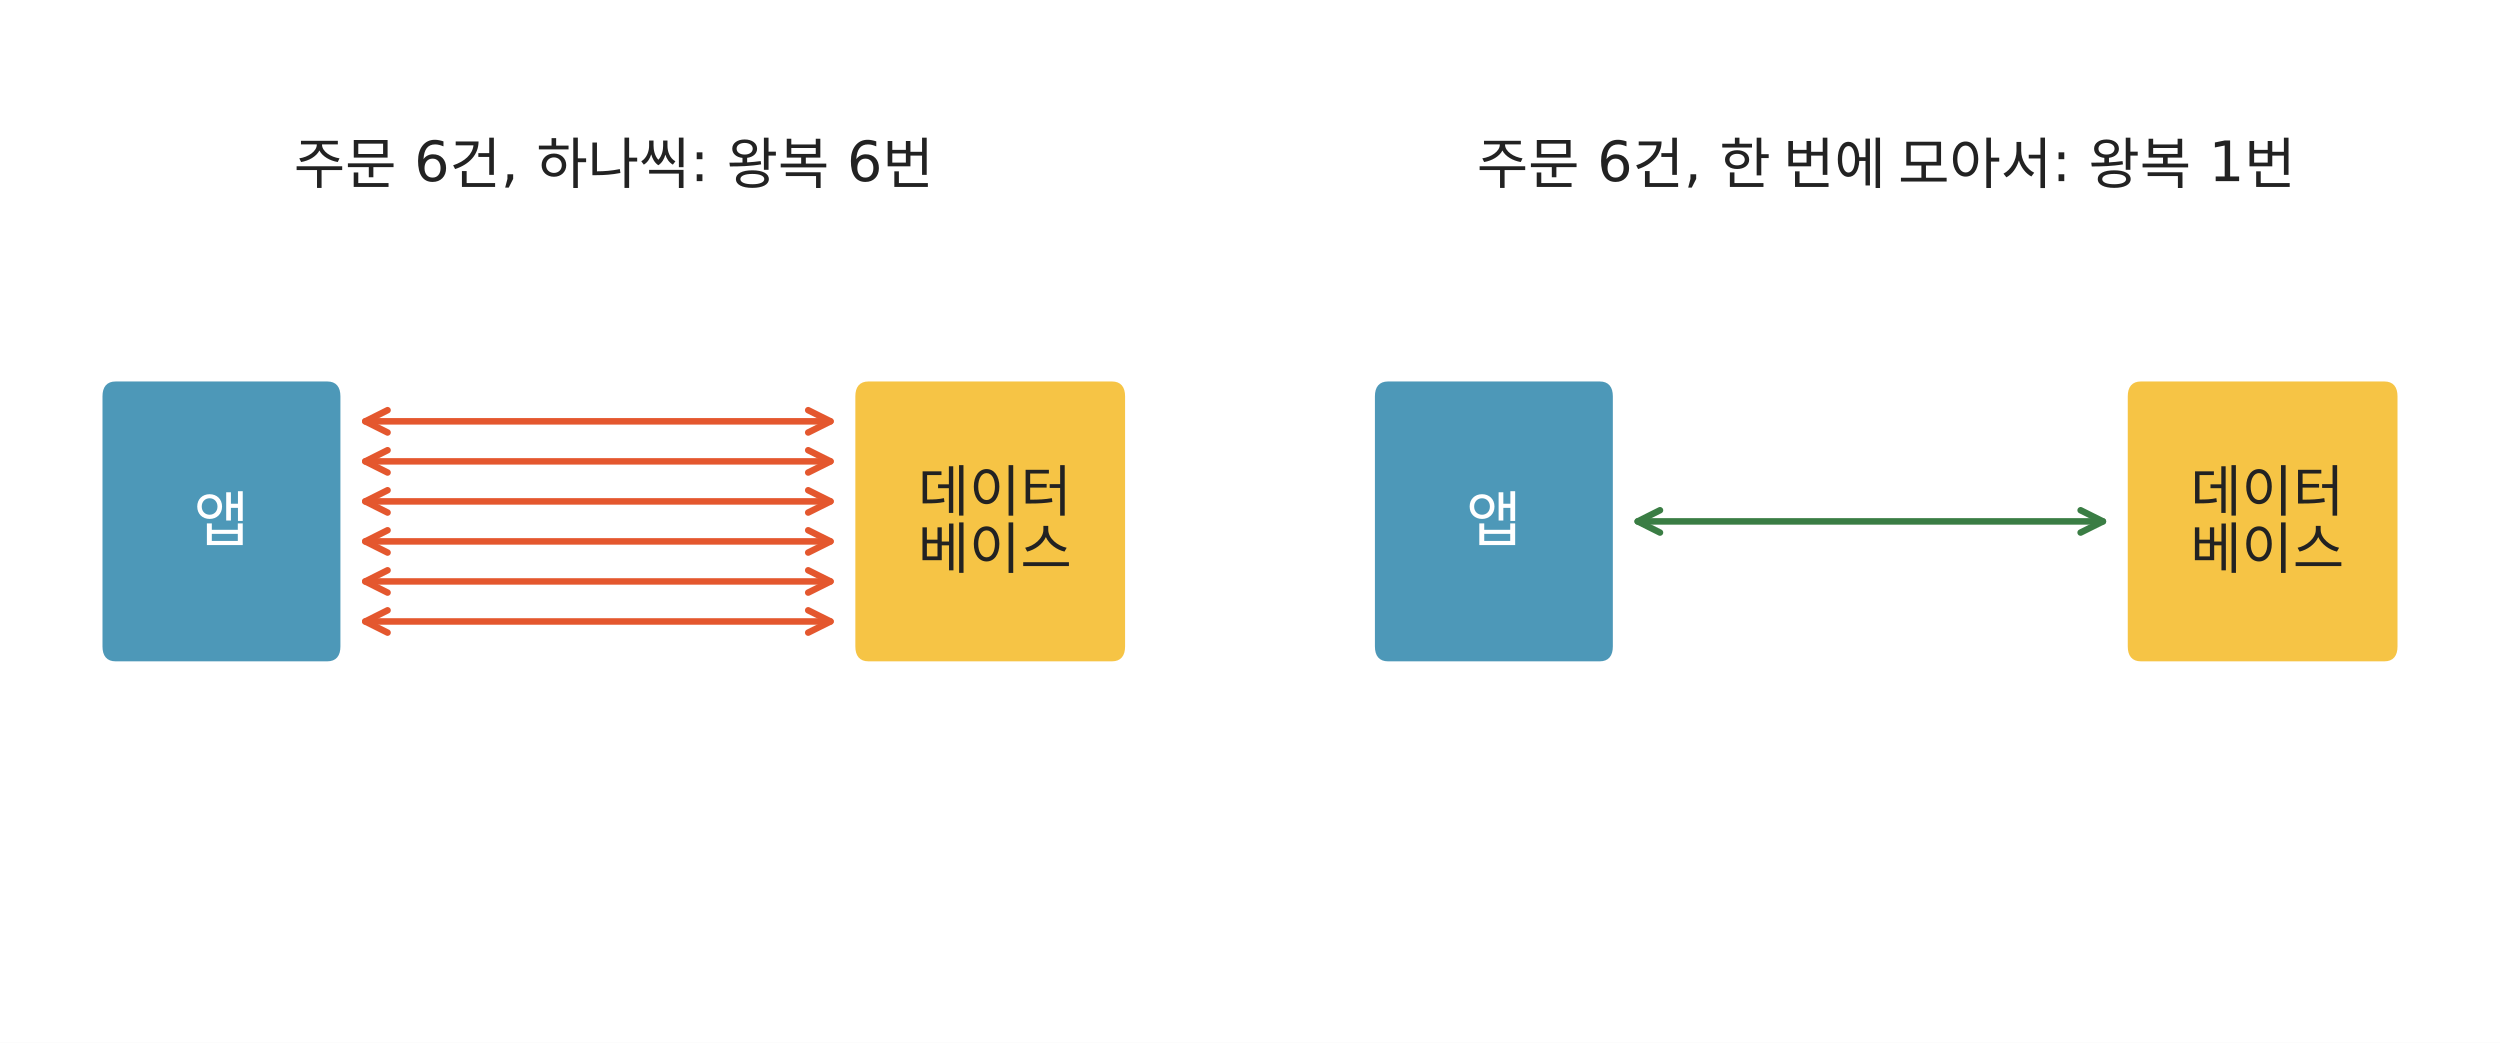
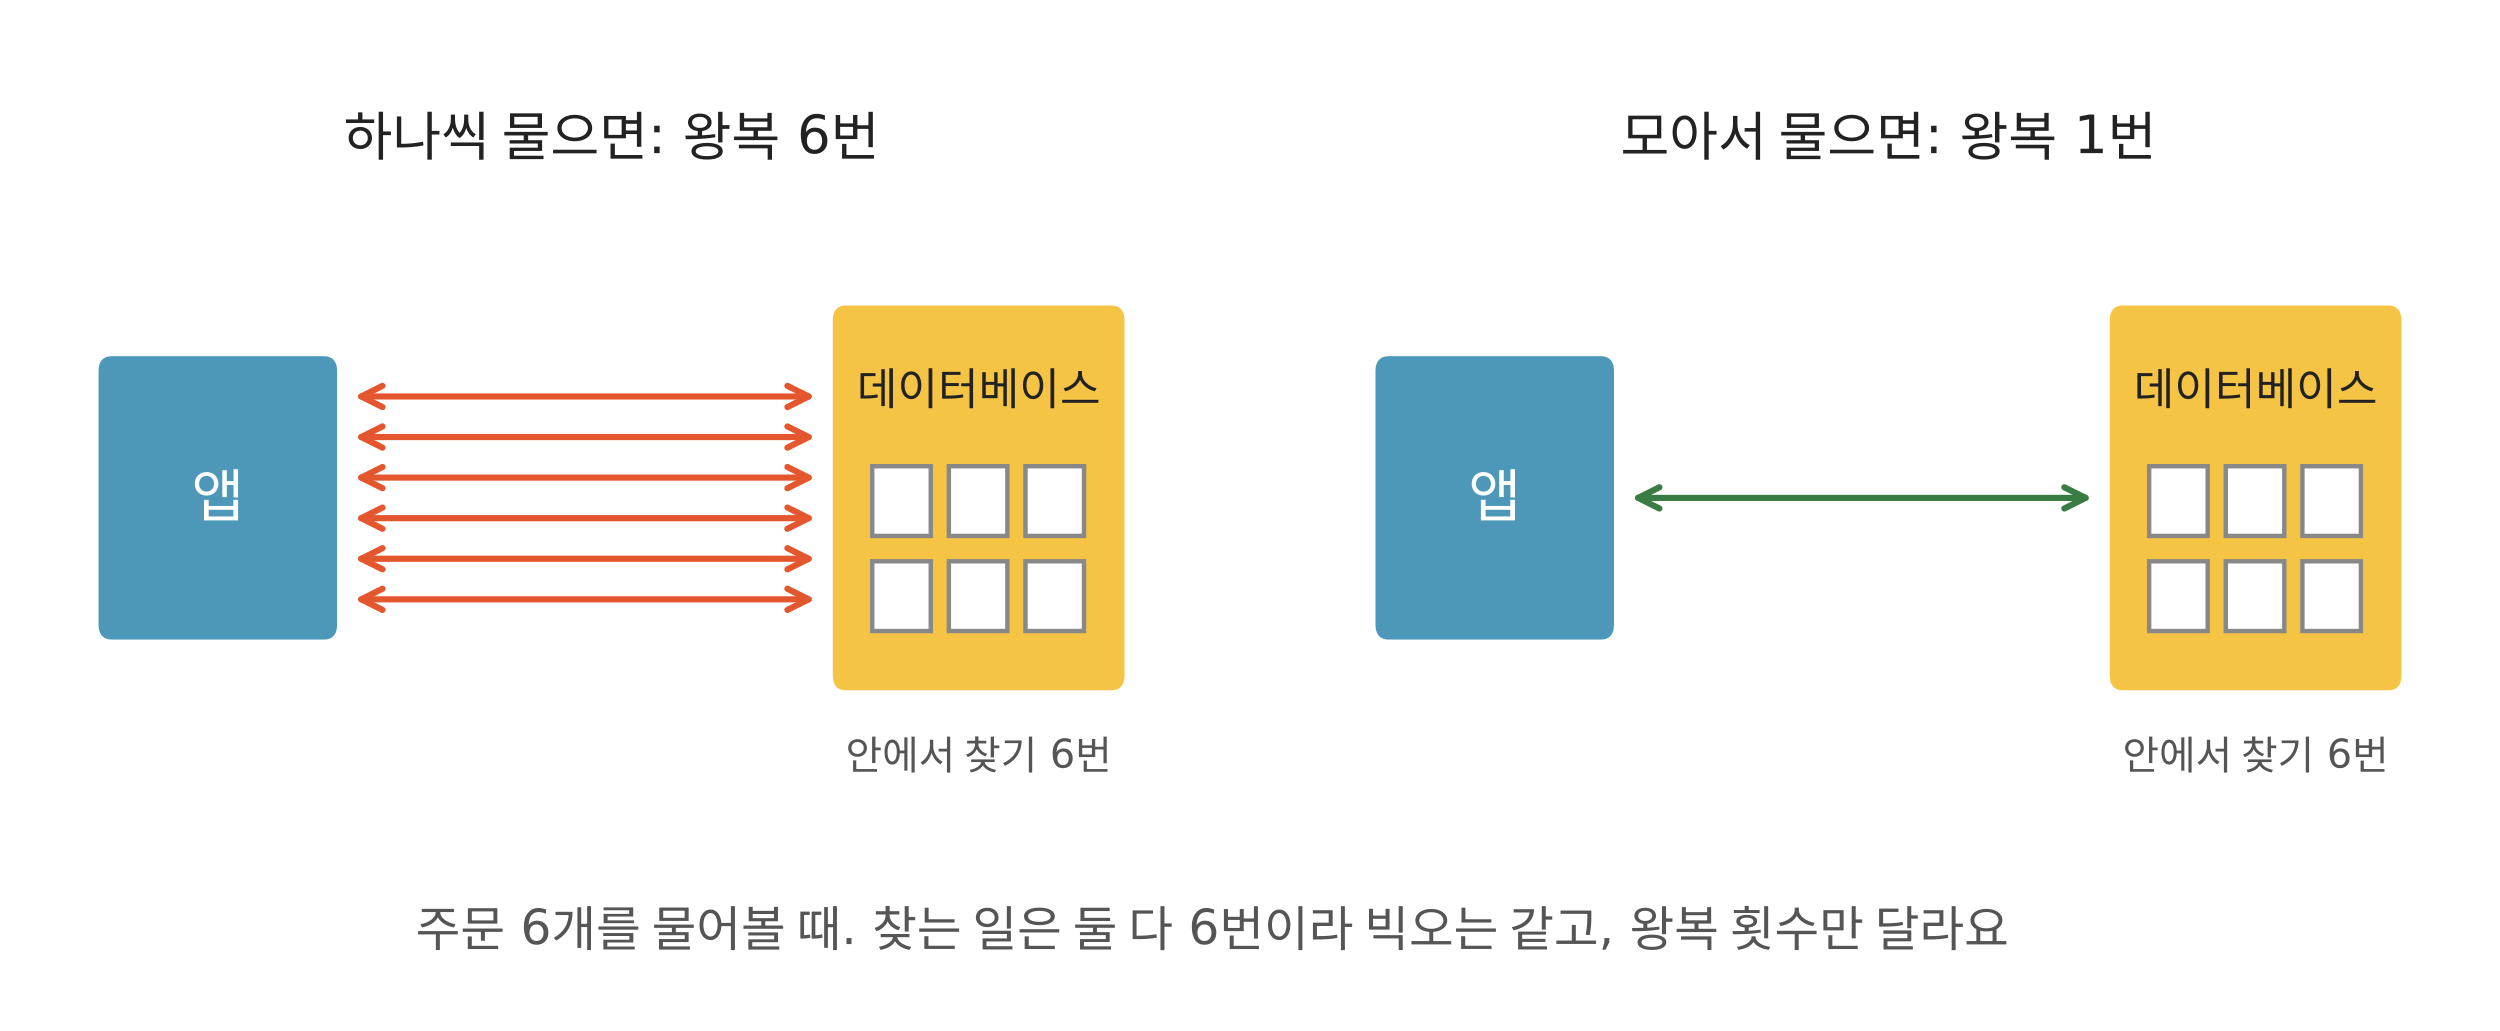
- <svg xmlns="http://www.w3.org/2000/svg" width="538.2pt" height="224.496pt" viewBox="0 0 538.2 224.496" version="1.1">
+ <svg xmlns="http://www.w3.org/2000/svg" width="566.1pt" height="233.437pt" viewBox="0 0 566.1 233.437" version="1.1">
  <defs>
    <style type="text/css">*{stroke-linejoin: round; stroke-linecap: butt}</style>
  </defs>
  <g id="figure_1">
    <g id="patch_1">
-       <path d="M 0 224.496  L 538.2 224.496  L 538.2 -0  L 0 -0  z " style="fill: #ffffff" />
+       <path d="M 0 233.437  L 566.1 233.437  L 566.1 -0  L 0 -0  z " style="fill: #ffffff" />
    </g>
    <g id="axes_1">
      <g id="patch_2">
-         <path d="M 24.848 141.869  L 70.503 141.869  Q 72.785 141.869 72.785 139.176  L 72.785 85.32  Q 72.785 82.627 70.503 82.627  L 24.848 82.627  Q 22.565 82.627 22.565 85.32  L 22.565 139.176  Q 22.565 141.869 24.848 141.869  z " clip-path="url(#p4b0ac33604)" style="fill: #2e86ab; opacity: 0.85; stroke: #2e86ab; stroke-linejoin: miter" />
+         <path d="M 25.229 144.324  L 73.42 144.324  Q 75.829 144.324 75.829 141.453  L 75.829 84.033  Q 75.829 81.162 73.42 81.162  L 25.229 81.162  Q 22.819 81.162 22.819 84.033  L 22.819 141.453  Q 22.819 144.324 25.229 144.324  z " clip-path="url(#p6a5d53904f)" style="fill: #2e86ab; opacity: 0.85; stroke: #2e86ab; stroke-linejoin: miter" />
      </g>
      <g id="patch_3">
-         <path d="M 186.922 141.869  L 239.425 141.869  Q 241.707 141.869 241.707 139.176  L 241.707 85.32  Q 241.707 82.627 239.425 82.627  L 186.922 82.627  Q 184.639 82.627 184.639 85.32  L 184.639 139.176  Q 184.639 141.869 186.922 141.869  z " clip-path="url(#p4b0ac33604)" style="fill: #f6c445; stroke: #f6c445; stroke-linejoin: miter" />
+         <path d="M 191.487 155.808  L 251.726 155.808  Q 254.135 155.808 254.135 152.937  L 254.135 72.549  Q 254.135 69.678 251.726 69.678  L 191.487 69.678  Q 189.078 69.678 189.078 72.549  L 189.078 152.937  Q 189.078 155.808 191.487 155.808  z " clip-path="url(#p6a5d53904f)" style="fill: #f6c445; stroke: #f6c445; stroke-linejoin: miter" />
      </g>
      <g id="patch_4">
-         <path d="M 78.634 133.79  Q 128.712 133.79 178.789 133.79  " clip-path="url(#p4b0ac33604)" style="fill: none; stroke: #e4572e; stroke-width: 1.4; stroke-linecap: round" />
-         <path d="M 83.434 136.19  L 78.634 133.79  L 83.434 131.39  " clip-path="url(#p4b0ac33604)" style="fill: none; stroke: #e4572e; stroke-width: 1.4; stroke-linecap: round" />
-         <path d="M 173.989 131.39  L 178.789 133.79  L 173.989 136.19  " clip-path="url(#p4b0ac33604)" style="fill: none; stroke: #e4572e; stroke-width: 1.4; stroke-linecap: round" />
+         <path d="M 197.511 142.888  L 210.764 142.888  L 210.764 127.098  L 197.511 127.098  z " clip-path="url(#p6a5d53904f)" style="fill: #ffffff; stroke: #888888; stroke-linejoin: miter" />
      </g>
      <g id="patch_5">
-         <path d="M 78.634 125.173  Q 128.712 125.173 178.789 125.173  " clip-path="url(#p4b0ac33604)" style="fill: none; stroke: #e4572e; stroke-width: 1.4; stroke-linecap: round" />
-         <path d="M 83.434 127.573  L 78.634 125.173  L 83.434 122.773  " clip-path="url(#p4b0ac33604)" style="fill: none; stroke: #e4572e; stroke-width: 1.4; stroke-linecap: round" />
-         <path d="M 173.989 122.773  L 178.789 125.173  L 173.989 127.573  " clip-path="url(#p4b0ac33604)" style="fill: none; stroke: #e4572e; stroke-width: 1.4; stroke-linecap: round" />
+         <path d="M 214.86 142.888  L 228.112 142.888  L 228.112 127.098  L 214.86 127.098  z " clip-path="url(#p6a5d53904f)" style="fill: #ffffff; stroke: #888888; stroke-linejoin: miter" />
      </g>
      <g id="patch_6">
-         <path d="M 78.634 116.556  Q 128.712 116.556 178.789 116.556  " clip-path="url(#p4b0ac33604)" style="fill: none; stroke: #e4572e; stroke-width: 1.4; stroke-linecap: round" />
-         <path d="M 83.434 118.956  L 78.634 116.556  L 83.434 114.156  " clip-path="url(#p4b0ac33604)" style="fill: none; stroke: #e4572e; stroke-width: 1.4; stroke-linecap: round" />
-         <path d="M 173.989 114.156  L 178.789 116.556  L 173.989 118.956  " clip-path="url(#p4b0ac33604)" style="fill: none; stroke: #e4572e; stroke-width: 1.4; stroke-linecap: round" />
+         <path d="M 232.209 142.888  L 245.461 142.888  L 245.461 127.098  L 232.209 127.098  z " clip-path="url(#p6a5d53904f)" style="fill: #ffffff; stroke: #888888; stroke-linejoin: miter" />
      </g>
      <g id="patch_7">
-         <path d="M 78.634 107.94  Q 128.712 107.94 178.789 107.94  " clip-path="url(#p4b0ac33604)" style="fill: none; stroke: #e4572e; stroke-width: 1.4; stroke-linecap: round" />
-         <path d="M 83.434 110.34  L 78.634 107.94  L 83.434 105.54  " clip-path="url(#p4b0ac33604)" style="fill: none; stroke: #e4572e; stroke-width: 1.4; stroke-linecap: round" />
-         <path d="M 173.989 105.54  L 178.789 107.94  L 173.989 110.34  " clip-path="url(#p4b0ac33604)" style="fill: none; stroke: #e4572e; stroke-width: 1.4; stroke-linecap: round" />
+         <path d="M 197.511 121.356  L 210.764 121.356  L 210.764 105.566  L 197.511 105.566  z " clip-path="url(#p6a5d53904f)" style="fill: #ffffff; stroke: #888888; stroke-linejoin: miter" />
      </g>
      <g id="patch_8">
-         <path d="M 78.634 99.323  Q 128.712 99.323 178.789 99.323  " clip-path="url(#p4b0ac33604)" style="fill: none; stroke: #e4572e; stroke-width: 1.4; stroke-linecap: round" />
-         <path d="M 83.434 101.723  L 78.634 99.323  L 83.434 96.923  " clip-path="url(#p4b0ac33604)" style="fill: none; stroke: #e4572e; stroke-width: 1.4; stroke-linecap: round" />
-         <path d="M 173.989 96.923  L 178.789 99.323  L 173.989 101.723  " clip-path="url(#p4b0ac33604)" style="fill: none; stroke: #e4572e; stroke-width: 1.4; stroke-linecap: round" />
+         <path d="M 214.86 121.356  L 228.112 121.356  L 228.112 105.566  L 214.86 105.566  z " clip-path="url(#p6a5d53904f)" style="fill: #ffffff; stroke: #888888; stroke-linejoin: miter" />
      </g>
      <g id="patch_9">
-         <path d="M 78.634 90.706  Q 128.712 90.706 178.789 90.706  " clip-path="url(#p4b0ac33604)" style="fill: none; stroke: #e4572e; stroke-width: 1.4; stroke-linecap: round" />
-         <path d="M 83.434 93.106  L 78.634 90.706  L 83.434 88.306  " clip-path="url(#p4b0ac33604)" style="fill: none; stroke: #e4572e; stroke-width: 1.4; stroke-linecap: round" />
-         <path d="M 173.989 88.306  L 178.789 90.706  L 173.989 93.106  " clip-path="url(#p4b0ac33604)" style="fill: none; stroke: #e4572e; stroke-width: 1.4; stroke-linecap: round" />
+         <path d="M 232.209 121.356  L 245.461 121.356  L 245.461 105.566  L 232.209 105.566  z " clip-path="url(#p6a5d53904f)" style="fill: #ffffff; stroke: #888888; stroke-linejoin: miter" />
+       </g>
+       <g id="patch_10">
+         <path d="M 81.806 135.711  Q 132.456 135.711 183.105 135.711  " clip-path="url(#p6a5d53904f)" style="fill: none; stroke: #e4572e; stroke-width: 1.4; stroke-linecap: round" />
+         <path d="M 86.606 138.111  L 81.806 135.711  L 86.606 133.311  " clip-path="url(#p6a5d53904f)" style="fill: none; stroke: #e4572e; stroke-width: 1.4; stroke-linecap: round" />
+         <path d="M 178.305 133.311  L 183.105 135.711  L 178.305 138.111  " clip-path="url(#p6a5d53904f)" style="fill: none; stroke: #e4572e; stroke-width: 1.4; stroke-linecap: round" />
+       </g>
+       <g id="patch_11">
+         <path d="M 81.806 126.524  Q 132.456 126.524 183.105 126.524  " clip-path="url(#p6a5d53904f)" style="fill: none; stroke: #e4572e; stroke-width: 1.4; stroke-linecap: round" />
+         <path d="M 86.606 128.924  L 81.806 126.524  L 86.606 124.124  " clip-path="url(#p6a5d53904f)" style="fill: none; stroke: #e4572e; stroke-width: 1.4; stroke-linecap: round" />
+         <path d="M 178.305 124.124  L 183.105 126.524  L 178.305 128.924  " clip-path="url(#p6a5d53904f)" style="fill: none; stroke: #e4572e; stroke-width: 1.4; stroke-linecap: round" />
+       </g>
+       <g id="patch_12">
+         <path d="M 81.806 117.337  Q 132.456 117.337 183.105 117.337  " clip-path="url(#p6a5d53904f)" style="fill: none; stroke: #e4572e; stroke-width: 1.4; stroke-linecap: round" />
+         <path d="M 86.606 119.737  L 81.806 117.337  L 86.606 114.937  " clip-path="url(#p6a5d53904f)" style="fill: none; stroke: #e4572e; stroke-width: 1.4; stroke-linecap: round" />
+         <path d="M 178.305 114.937  L 183.105 117.337  L 178.305 119.737  " clip-path="url(#p6a5d53904f)" style="fill: none; stroke: #e4572e; stroke-width: 1.4; stroke-linecap: round" />
+       </g>
+       <g id="patch_13">
+         <path d="M 81.806 108.149  Q 132.456 108.149 183.105 108.149  " clip-path="url(#p6a5d53904f)" style="fill: none; stroke: #e4572e; stroke-width: 1.4; stroke-linecap: round" />
+         <path d="M 86.606 110.549  L 81.806 108.149  L 86.606 105.749  " clip-path="url(#p6a5d53904f)" style="fill: none; stroke: #e4572e; stroke-width: 1.4; stroke-linecap: round" />
+         <path d="M 178.305 105.749  L 183.105 108.149  L 178.305 110.549  " clip-path="url(#p6a5d53904f)" style="fill: none; stroke: #e4572e; stroke-width: 1.4; stroke-linecap: round" />
+       </g>
+       <g id="patch_14">
+         <path d="M 81.806 98.962  Q 132.456 98.962 183.105 98.962  " clip-path="url(#p6a5d53904f)" style="fill: none; stroke: #e4572e; stroke-width: 1.4; stroke-linecap: round" />
+         <path d="M 86.606 101.362  L 81.806 98.962  L 86.606 96.562  " clip-path="url(#p6a5d53904f)" style="fill: none; stroke: #e4572e; stroke-width: 1.4; stroke-linecap: round" />
+         <path d="M 178.305 96.562  L 183.105 98.962  L 178.305 101.362  " clip-path="url(#p6a5d53904f)" style="fill: none; stroke: #e4572e; stroke-width: 1.4; stroke-linecap: round" />
+       </g>
+       <g id="patch_15">
+         <path d="M 81.806 89.775  Q 132.456 89.775 183.105 89.775  " clip-path="url(#p6a5d53904f)" style="fill: none; stroke: #e4572e; stroke-width: 1.4; stroke-linecap: round" />
+         <path d="M 86.606 92.175  L 81.806 89.775  L 86.606 87.375  " clip-path="url(#p6a5d53904f)" style="fill: none; stroke: #e4572e; stroke-width: 1.4; stroke-linecap: round" />
+         <path d="M 178.305 87.375  L 183.105 89.775  L 178.305 92.175  " clip-path="url(#p6a5d53904f)" style="fill: none; stroke: #e4572e; stroke-width: 1.4; stroke-linecap: round" />
      </g>
      <g id="text_1">
-         <text style="fill: #ffffff; font: 13px 'Apple SD Gothic Neo', 'Noto Sans KR', 'Malgun Gothic', 'DejaVu Sans', 'Bitstream Vera Sans', 'Computer Modern Sans Serif', 'Lucida Grande', 'Verdana', 'Geneva', 'Lucid', 'Arial', 'Helvetica', 'Avant Garde', sans-serif; text-anchor: middle" x="47.675" y="116.486" transform="rotate(-0 47.67545 116.4862)">앱</text>
+         <text style="fill: #ffffff; font: 13px 'Apple SD Gothic Neo', 'Noto Sans KR', 'Malgun Gothic', 'DejaVu Sans', 'Bitstream Vera Sans', 'Computer Modern Sans Serif', 'Lucida Grande', 'Verdana', 'Geneva', 'Lucid', 'Arial', 'Helvetica', 'Avant Garde', sans-serif; text-anchor: middle" x="49.324" y="116.981" transform="rotate(-0 49.32409 116.9812)">앱</text>
      </g>
      <g id="text_2">
-         <text style="fill: #222222; font: 12px 'Apple SD Gothic Neo', 'Noto Sans KR', 'Malgun Gothic', 'DejaVu Sans', 'Bitstream Vera Sans', 'Computer Modern Sans Serif', 'Lucida Grande', 'Verdana', 'Geneva', 'Lucid', 'Arial', 'Helvetica', 'Avant Garde', sans-serif" transform="translate(197.6032 110.055)">데이터</text>
-         <text style="fill: #222222; font: 12px 'Apple SD Gothic Neo', 'Noto Sans KR', 'Malgun Gothic', 'DejaVu Sans', 'Bitstream Vera Sans', 'Computer Modern Sans Serif', 'Lucida Grande', 'Verdana', 'Geneva', 'Lucid', 'Arial', 'Helvetica', 'Avant Garde', sans-serif" transform="translate(197.6032 122.3872)">베이스</text>
+         <text style="fill: #222222; font: 10px 'Apple SD Gothic Neo', 'Noto Sans KR', 'Malgun Gothic', 'DejaVu Sans', 'Bitstream Vera Sans', 'Computer Modern Sans Serif', 'Lucida Grande', 'Verdana', 'Geneva', 'Lucid', 'Arial', 'Helvetica', 'Avant Garde', sans-serif; text-anchor: middle" x="221.607" y="91.65" transform="rotate(-0 221.6066 91.65044)">데이터베이스</text>
      </g>
      <g id="text_3">
-         <text style="fill: #222222; font: 12px 'Apple SD Gothic Neo', 'Noto Sans KR', 'Malgun Gothic', 'DejaVu Sans', 'Bitstream Vera Sans', 'Computer Modern Sans Serif', 'Lucida Grande', 'Verdana', 'Geneva', 'Lucid', 'Arial', 'Helvetica', 'Avant Garde', sans-serif; text-anchor: middle" x="132.136" y="39.542" transform="rotate(-0 132.1364 39.5424)">주문 6건, 하나씩: 왕복 6번</text>
+         <text style="fill: #555555; font: 9px 'Apple SD Gothic Neo', 'Noto Sans KR', 'Malgun Gothic', 'DejaVu Sans', 'Bitstream Vera Sans', 'Computer Modern Sans Serif', 'Lucida Grande', 'Verdana', 'Geneva', 'Lucid', 'Arial', 'Helvetica', 'Avant Garde', sans-serif; text-anchor: middle" x="221.607" y="174.232" transform="rotate(-0 221.6066 174.2318)">안에서 찾기 6번</text>
+       </g>
+       <g id="text_4">
+         <text style="fill: #222222; font: 12px 'Apple SD Gothic Neo', 'Noto Sans KR', 'Malgun Gothic', 'DejaVu Sans', 'Bitstream Vera Sans', 'Computer Modern Sans Serif', 'Lucida Grande', 'Verdana', 'Geneva', 'Lucid', 'Arial', 'Helvetica', 'Avant Garde', sans-serif; text-anchor: middle" x="138.477" y="35.226" transform="rotate(-0 138.4773 35.226)">하나씩 물으면: 왕복 6번</text>
      </g>
    </g>
    <g id="axes_2">
-       <g id="patch_10">
-         <path d="M 298.775 141.869  L 344.43 141.869  Q 346.713 141.869 346.713 139.176  L 346.713 85.32  Q 346.713 82.627 344.43 82.627  L 298.775 82.627  Q 296.493 82.627 296.493 85.32  L 296.493 139.176  Q 296.493 141.869 298.775 141.869  z " clip-path="url(#p557da128c2)" style="fill: #2e86ab; opacity: 0.85; stroke: #2e86ab; stroke-linejoin: miter" />
+       <g id="patch_16">
+         <path d="M 314.374 144.324  L 362.565 144.324  Q 364.975 144.324 364.975 141.453  L 364.975 84.033  Q 364.975 81.162 362.565 81.162  L 314.374 81.162  Q 311.965 81.162 311.965 84.033  L 311.965 141.453  Q 311.965 144.324 314.374 144.324  z " clip-path="url(#pdb73a0c9ea)" style="fill: #2e86ab; opacity: 0.85; stroke: #2e86ab; stroke-linejoin: miter" />
      </g>
-       <g id="patch_11">
-         <path d="M 460.849 141.869  L 513.352 141.869  Q 515.635 141.869 515.635 139.176  L 515.635 85.32  Q 515.635 82.627 513.352 82.627  L 460.849 82.627  Q 458.566 82.627 458.566 85.32  L 458.566 139.176  Q 458.566 141.869 460.849 141.869  z " clip-path="url(#p557da128c2)" style="fill: #f6c445; stroke: #f6c445; stroke-linejoin: miter" />
+       <g id="patch_17">
+         <path d="M 480.633 155.808  L 540.871 155.808  Q 543.281 155.808 543.281 152.937  L 543.281 72.549  Q 543.281 69.678 540.871 69.678  L 480.633 69.678  Q 478.223 69.678 478.223 72.549  L 478.223 152.937  Q 478.223 155.808 480.633 155.808  z " clip-path="url(#pdb73a0c9ea)" style="fill: #f6c445; stroke: #f6c445; stroke-linejoin: miter" />
      </g>
-       <g id="patch_12">
-         <path d="M 352.561 112.248  Q 402.639 112.248 452.717 112.248  " clip-path="url(#p557da128c2)" style="fill: none; stroke: #3a7d44; stroke-width: 1.4; stroke-linecap: round" />
-         <path d="M 357.361 114.648  L 352.561 112.248  L 357.361 109.848  " clip-path="url(#p557da128c2)" style="fill: none; stroke: #3a7d44; stroke-width: 1.4; stroke-linecap: round" />
-         <path d="M 447.917 109.848  L 452.717 112.248  L 447.917 114.648  " clip-path="url(#p557da128c2)" style="fill: none; stroke: #3a7d44; stroke-width: 1.4; stroke-linecap: round" />
+       <g id="patch_18">
+         <path d="M 486.657 142.888  L 499.909 142.888  L 499.909 127.098  L 486.657 127.098  z " clip-path="url(#pdb73a0c9ea)" style="fill: #ffffff; stroke: #888888; stroke-linejoin: miter" />
      </g>
-       <g id="text_4">
-         <text style="fill: #ffffff; font: 13px 'Apple SD Gothic Neo', 'Noto Sans KR', 'Malgun Gothic', 'DejaVu Sans', 'Bitstream Vera Sans', 'Computer Modern Sans Serif', 'Lucida Grande', 'Verdana', 'Geneva', 'Lucid', 'Arial', 'Helvetica', 'Avant Garde', sans-serif; text-anchor: middle" x="321.603" y="116.486" transform="rotate(-0 321.6027 116.4862)">앱</text>
+       <g id="patch_19">
+         <path d="M 504.005 142.888  L 517.258 142.888  L 517.258 127.098  L 504.005 127.098  z " clip-path="url(#pdb73a0c9ea)" style="fill: #ffffff; stroke: #888888; stroke-linejoin: miter" />
+       </g>
+       <g id="patch_20">
+         <path d="M 521.354 142.888  L 534.607 142.888  L 534.607 127.098  L 521.354 127.098  z " clip-path="url(#pdb73a0c9ea)" style="fill: #ffffff; stroke: #888888; stroke-linejoin: miter" />
+       </g>
+       <g id="patch_21">
+         <path d="M 486.657 121.356  L 499.909 121.356  L 499.909 105.566  L 486.657 105.566  z " clip-path="url(#pdb73a0c9ea)" style="fill: #ffffff; stroke: #888888; stroke-linejoin: miter" />
+       </g>
+       <g id="patch_22">
+         <path d="M 504.005 121.356  L 517.258 121.356  L 517.258 105.566  L 504.005 105.566  z " clip-path="url(#pdb73a0c9ea)" style="fill: #ffffff; stroke: #888888; stroke-linejoin: miter" />
+       </g>
+       <g id="patch_23">
+         <path d="M 521.354 121.356  L 534.607 121.356  L 534.607 105.566  L 521.354 105.566  z " clip-path="url(#pdb73a0c9ea)" style="fill: #ffffff; stroke: #888888; stroke-linejoin: miter" />
+       </g>
+       <g id="patch_24">
+         <path d="M 370.951 112.743  Q 421.601 112.743 472.251 112.743  " clip-path="url(#pdb73a0c9ea)" style="fill: none; stroke: #3a7d44; stroke-width: 1.4; stroke-linecap: round" />
+         <path d="M 375.751 115.143  L 370.951 112.743  L 375.751 110.343  " clip-path="url(#pdb73a0c9ea)" style="fill: none; stroke: #3a7d44; stroke-width: 1.4; stroke-linecap: round" />
+         <path d="M 467.451 110.343  L 472.251 112.743  L 467.451 115.143  " clip-path="url(#pdb73a0c9ea)" style="fill: none; stroke: #3a7d44; stroke-width: 1.4; stroke-linecap: round" />
      </g>
      <g id="text_5">
-         <text style="fill: #222222; font: 12px 'Apple SD Gothic Neo', 'Noto Sans KR', 'Malgun Gothic', 'DejaVu Sans', 'Bitstream Vera Sans', 'Computer Modern Sans Serif', 'Lucida Grande', 'Verdana', 'Geneva', 'Lucid', 'Arial', 'Helvetica', 'Avant Garde', sans-serif" transform="translate(471.5305 110.055)">데이터</text>
-         <text style="fill: #222222; font: 12px 'Apple SD Gothic Neo', 'Noto Sans KR', 'Malgun Gothic', 'DejaVu Sans', 'Bitstream Vera Sans', 'Computer Modern Sans Serif', 'Lucida Grande', 'Verdana', 'Geneva', 'Lucid', 'Arial', 'Helvetica', 'Avant Garde', sans-serif" transform="translate(471.5305 122.3872)">베이스</text>
+         <text style="fill: #ffffff; font: 13px 'Apple SD Gothic Neo', 'Noto Sans KR', 'Malgun Gothic', 'DejaVu Sans', 'Bitstream Vera Sans', 'Computer Modern Sans Serif', 'Lucida Grande', 'Verdana', 'Geneva', 'Lucid', 'Arial', 'Helvetica', 'Avant Garde', sans-serif; text-anchor: middle" x="338.47" y="116.981" transform="rotate(-0 338.4695 116.9812)">앱</text>
      </g>
      <g id="text_6">
-         <text style="fill: #222222; font: 12px 'Apple SD Gothic Neo', 'Noto Sans KR', 'Malgun Gothic', 'DejaVu Sans', 'Bitstream Vera Sans', 'Computer Modern Sans Serif', 'Lucida Grande', 'Verdana', 'Geneva', 'Lucid', 'Arial', 'Helvetica', 'Avant Garde', sans-serif; text-anchor: middle" x="406.064" y="39.542" transform="rotate(-0 406.0636 39.5424)">주문 6건, 한 번에 모아서: 왕복 1번</text>
+         <text style="fill: #222222; font: 10px 'Apple SD Gothic Neo', 'Noto Sans KR', 'Malgun Gothic', 'DejaVu Sans', 'Bitstream Vera Sans', 'Computer Modern Sans Serif', 'Lucida Grande', 'Verdana', 'Geneva', 'Lucid', 'Arial', 'Helvetica', 'Avant Garde', sans-serif; text-anchor: middle" x="510.752" y="91.65" transform="rotate(-0 510.752 91.65044)">데이터베이스</text>
      </g>
+       <g id="text_7">
+         <text style="fill: #555555; font: 9px 'Apple SD Gothic Neo', 'Noto Sans KR', 'Malgun Gothic', 'DejaVu Sans', 'Bitstream Vera Sans', 'Computer Modern Sans Serif', 'Lucida Grande', 'Verdana', 'Geneva', 'Lucid', 'Arial', 'Helvetica', 'Avant Garde', sans-serif; text-anchor: middle" x="510.752" y="174.232" transform="rotate(-0 510.752 174.2318)">안에서 찾기 6번</text>
+       </g>
+       <g id="text_8">
+         <text style="fill: #222222; font: 12px 'Apple SD Gothic Neo', 'Noto Sans KR', 'Malgun Gothic', 'DejaVu Sans', 'Bitstream Vera Sans', 'Computer Modern Sans Serif', 'Lucida Grande', 'Verdana', 'Geneva', 'Lucid', 'Arial', 'Helvetica', 'Avant Garde', sans-serif; text-anchor: middle" x="427.623" y="35.226" transform="rotate(-0 427.6227 35.226)">모아서 물으면: 왕복 1번</text>
+       </g>
+     </g>
+     <g id="text_9">
+       <text style="fill: #555555; font: 11px 'Apple SD Gothic Neo', 'Noto Sans KR', 'Malgun Gothic', 'DejaVu Sans', 'Bitstream Vera Sans', 'Computer Modern Sans Serif', 'Lucida Grande', 'Verdana', 'Geneva', 'Lucid', 'Arial', 'Helvetica', 'Avant Garde', sans-serif; text-anchor: middle" x="274.5" y="214.272" transform="rotate(-0 274.5 214.272)">주문 6개를 물어볼 때. 찾는 일은 둘 다 6번이라 빅오는 같고, 왕복 횟수만 달라요</text>
    </g>
  </g>
  <defs>
-     <clipPath id="p4b0ac33604">
-       <rect x="18" y="18" width="228.273" height="188.496" />
+     <clipPath id="p6a5d53904f">
+       <rect x="18" y="18" width="240.955" height="160.776" />
    </clipPath>
-     <clipPath id="p557da128c2">
-       <rect x="291.927" y="18" width="228.273" height="188.496" />
+     <clipPath id="pdb73a0c9ea">
+       <rect x="307.145" y="18" width="240.955" height="160.776" />
    </clipPath>
  </defs>
</svg>
